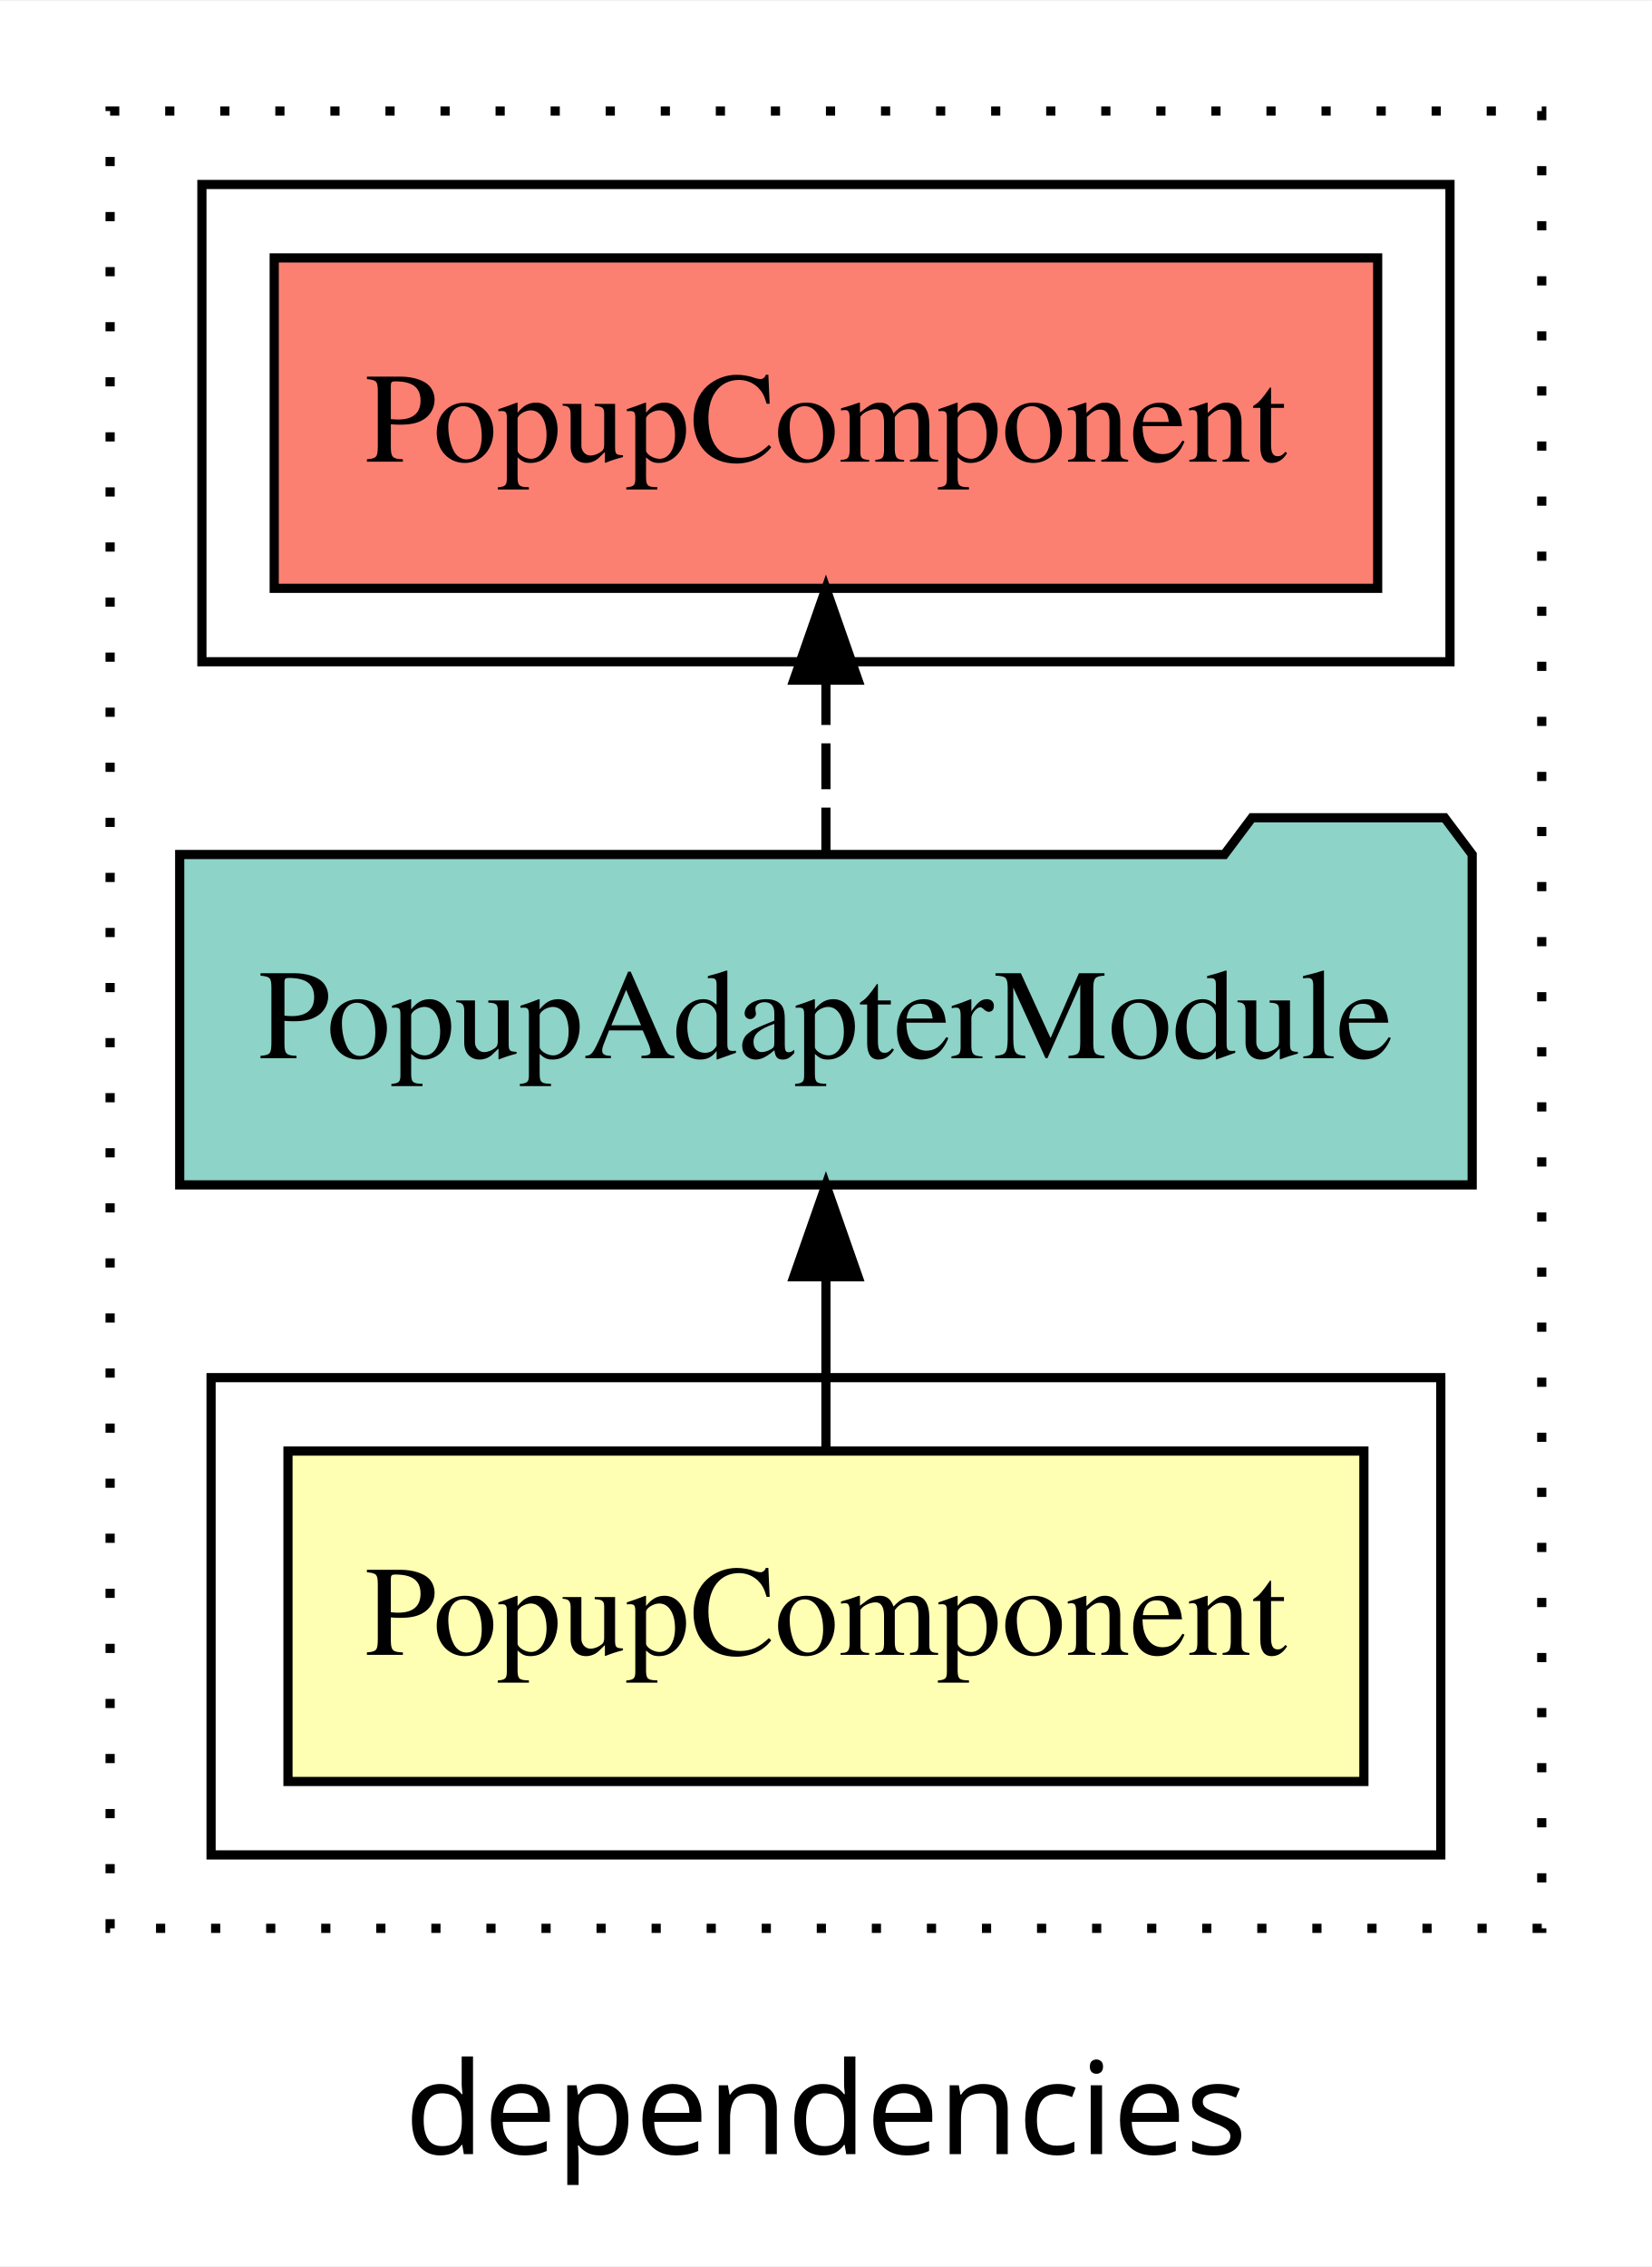
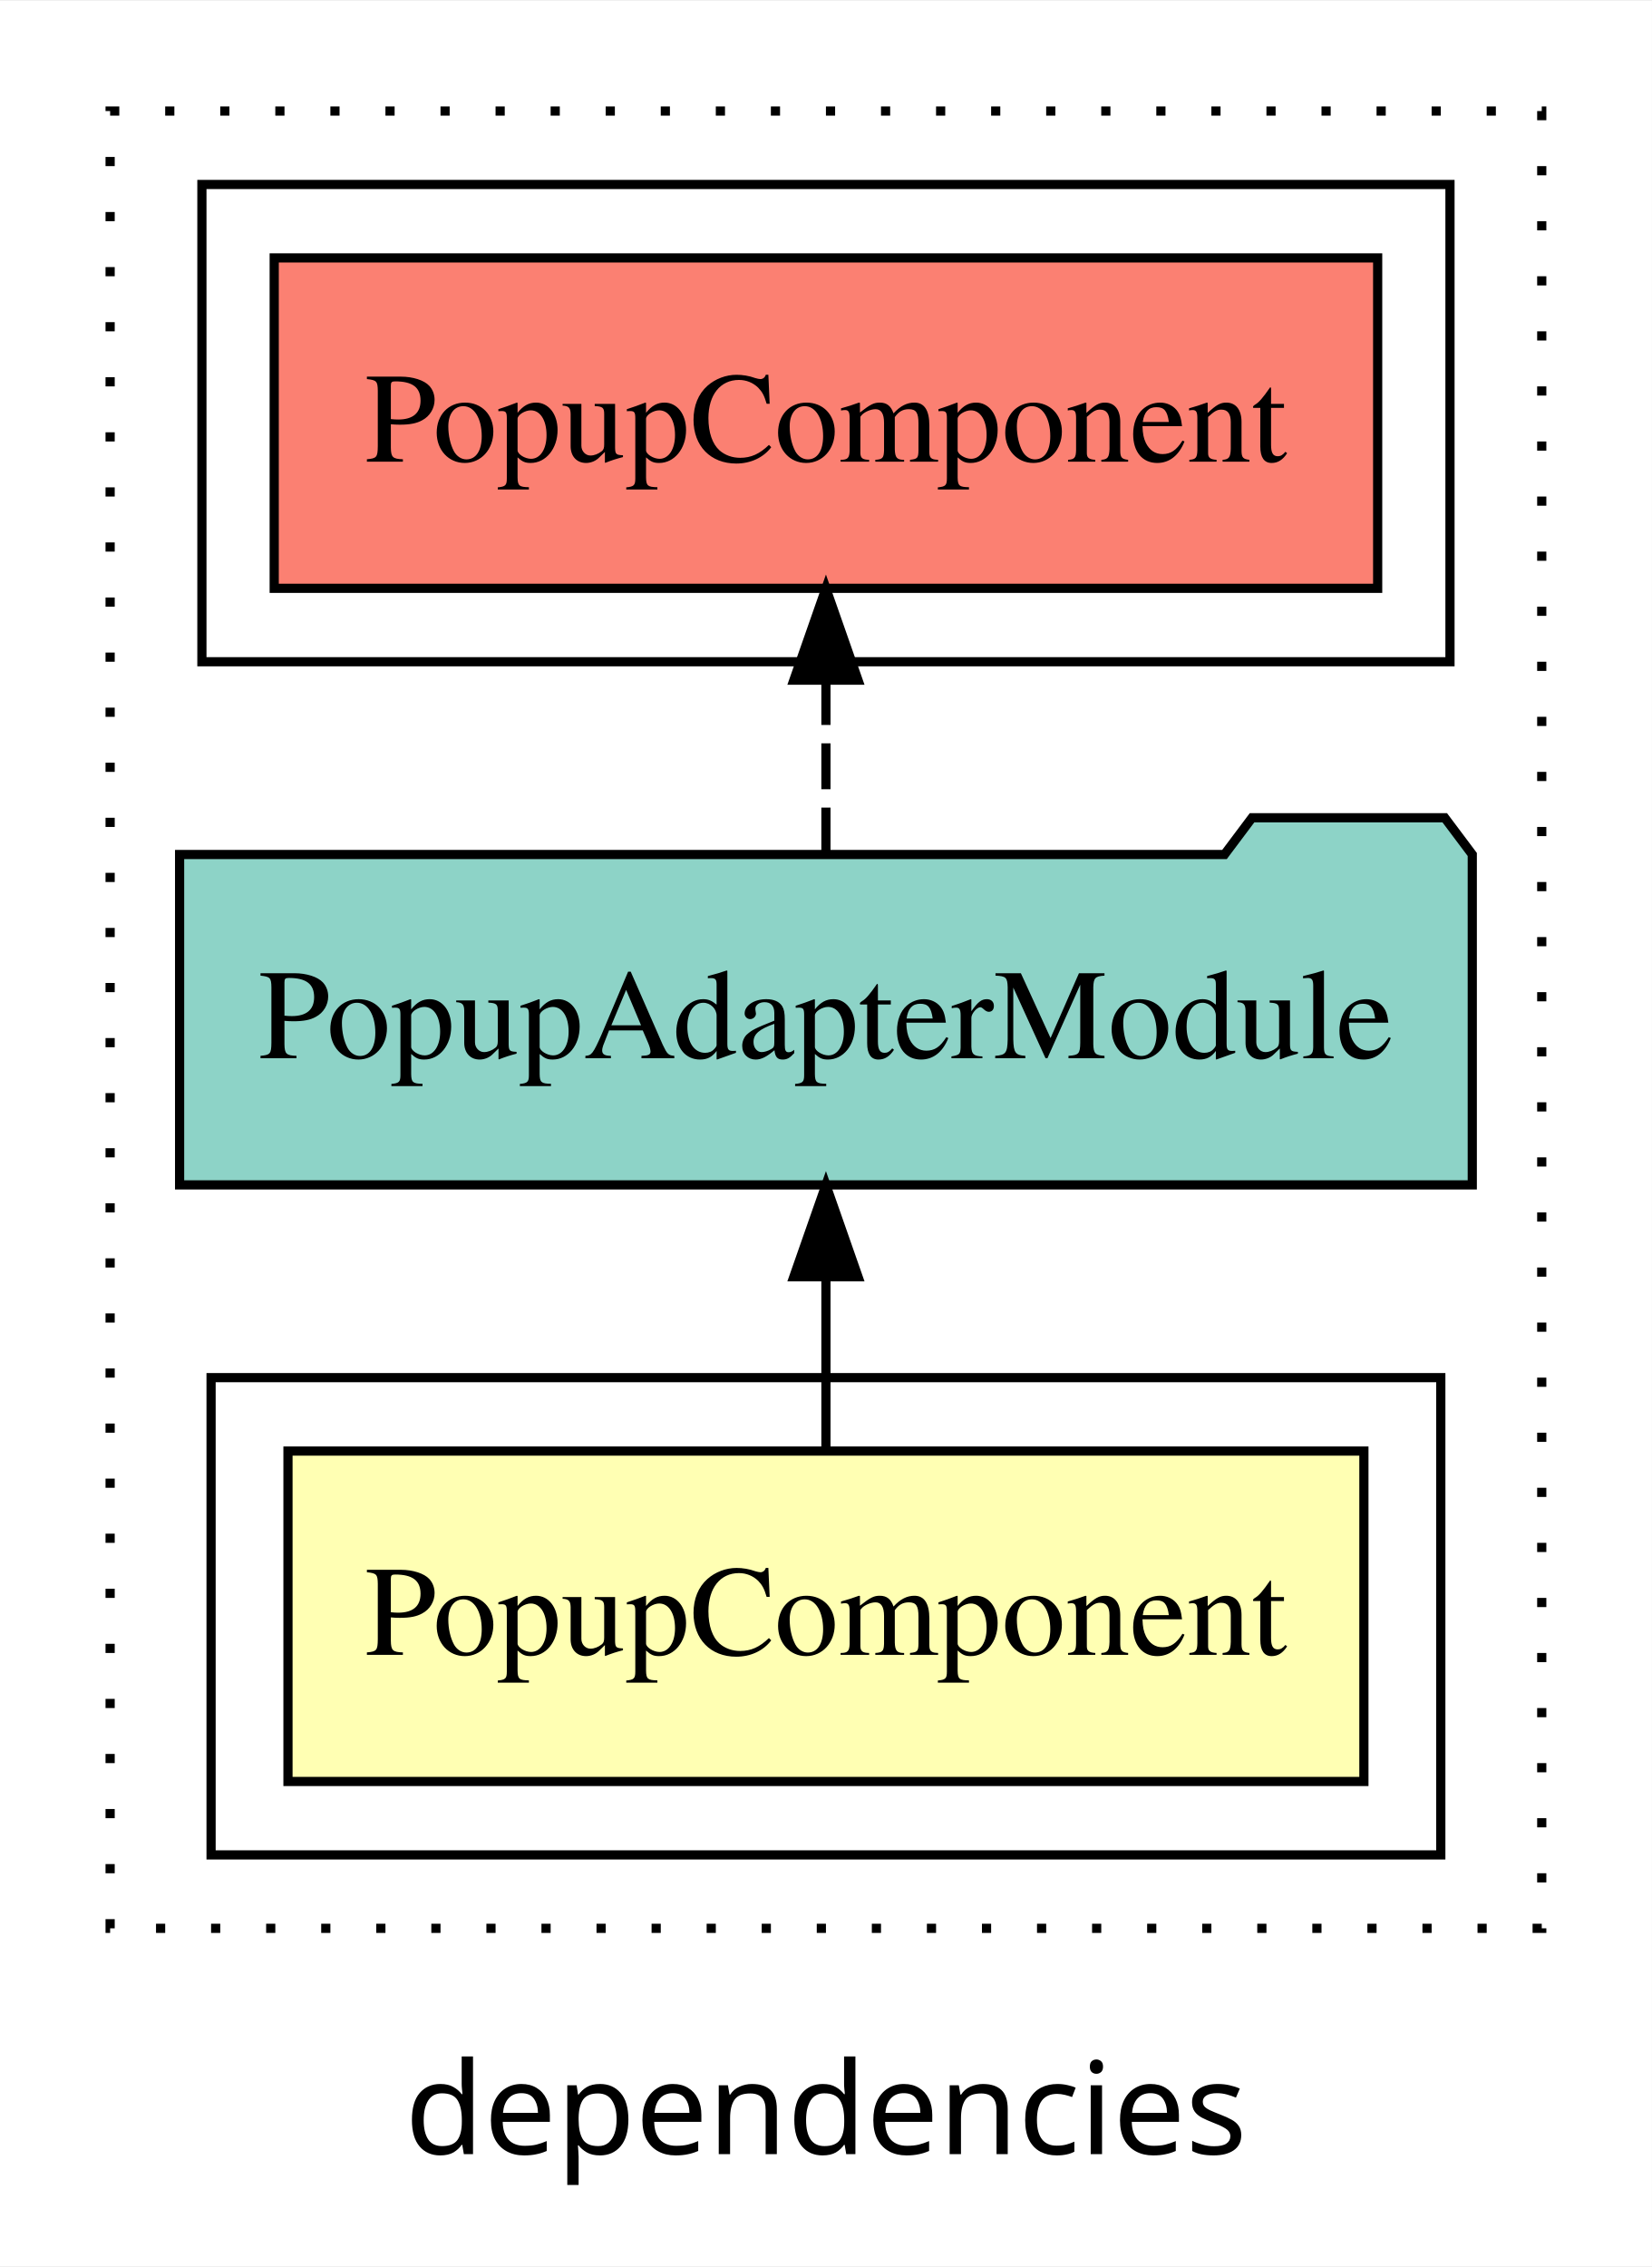
<svg xmlns="http://www.w3.org/2000/svg" width="180pt" height="247pt" viewBox="0.00 0.00 180.00 246.80">
  <g id="graph0" class="graph" transform="scale(1 1) rotate(0) translate(4 242.8)">
    <polygon fill="white" stroke="transparent" points="-4,4 -4,-242.8 176,-242.8 176,4 -4,4" />
    <text text-anchor="middle" x="86" y="-8.2" font-family="sans-serif" font-size="14.00">dependencies</text>
    <g id="clust1" class="cluster">
      <polygon fill="none" stroke="black" stroke-dasharray="1,5" points="8,-32.8 8,-230.8 164,-230.8 164,-32.8 8,-32.8" />
    </g>
    <g id="clust2" class="cluster">
      <polygon fill="none" stroke="black" points="19,-40.8 19,-92.8 153,-92.8 153,-40.8 19,-40.8" />
    </g>
    <g id="clust5" class="cluster">
      <polygon fill="none" stroke="black" points="18,-170.8 18,-222.8 154,-222.8 154,-170.8 18,-170.8" />
    </g>
    <g id="node1" class="node">
      <polygon fill="#ffffb3" stroke="black" points="144.62,-84.8 27.38,-84.8 27.38,-48.8 144.62,-48.8 144.62,-84.8" />
      <text text-anchor="middle" x="86" y="-62.6" font-family="Times,serif" font-size="14.00">PopupComponent</text>
    </g>
    <g id="node2" class="node">
-       <polygon fill="#8dd3c7" stroke="black" points="156.42,-149.8 153.42,-153.8 132.42,-153.8 129.42,-149.8 15.58,-149.8 15.58,-113.8 156.42,-113.8 156.42,-149.8" />
+       <polygon fill="#8dd3c7" stroke="black" points="156.43,-149.8 153.43,-153.8 132.43,-153.8 129.43,-149.8 15.57,-149.8 15.57,-113.8 156.43,-113.8 156.43,-149.8" />
      <text text-anchor="middle" x="86" y="-127.6" font-family="Times,serif" font-size="14.00">PopupAdapterModule</text>
    </g>
    <g id="edge1" class="edge">
      <path fill="none" stroke="black" d="M86,-84.91C86,-84.91 86,-103.79 86,-103.79" />
      <polygon fill="black" stroke="black" points="82.5,-103.79 86,-113.79 89.5,-103.79 82.5,-103.79" />
    </g>
    <g id="node3" class="node">
      <polygon fill="#fb8072" stroke="black" points="146.12,-214.8 25.88,-214.8 25.88,-178.8 146.12,-178.8 146.12,-214.8" />
      <text text-anchor="middle" x="86" y="-192.6" font-family="Times,serif" font-size="14.00">PopupComponent </text>
    </g>
    <g id="edge2" class="edge">
      <path fill="none" stroke="black" stroke-dasharray="5,2" d="M86,-149.91C86,-149.91 86,-168.79 86,-168.79" />
      <polygon fill="black" stroke="black" points="82.5,-168.79 86,-178.79 89.5,-168.79 82.5,-168.79" />
    </g>
  </g>
</svg>
